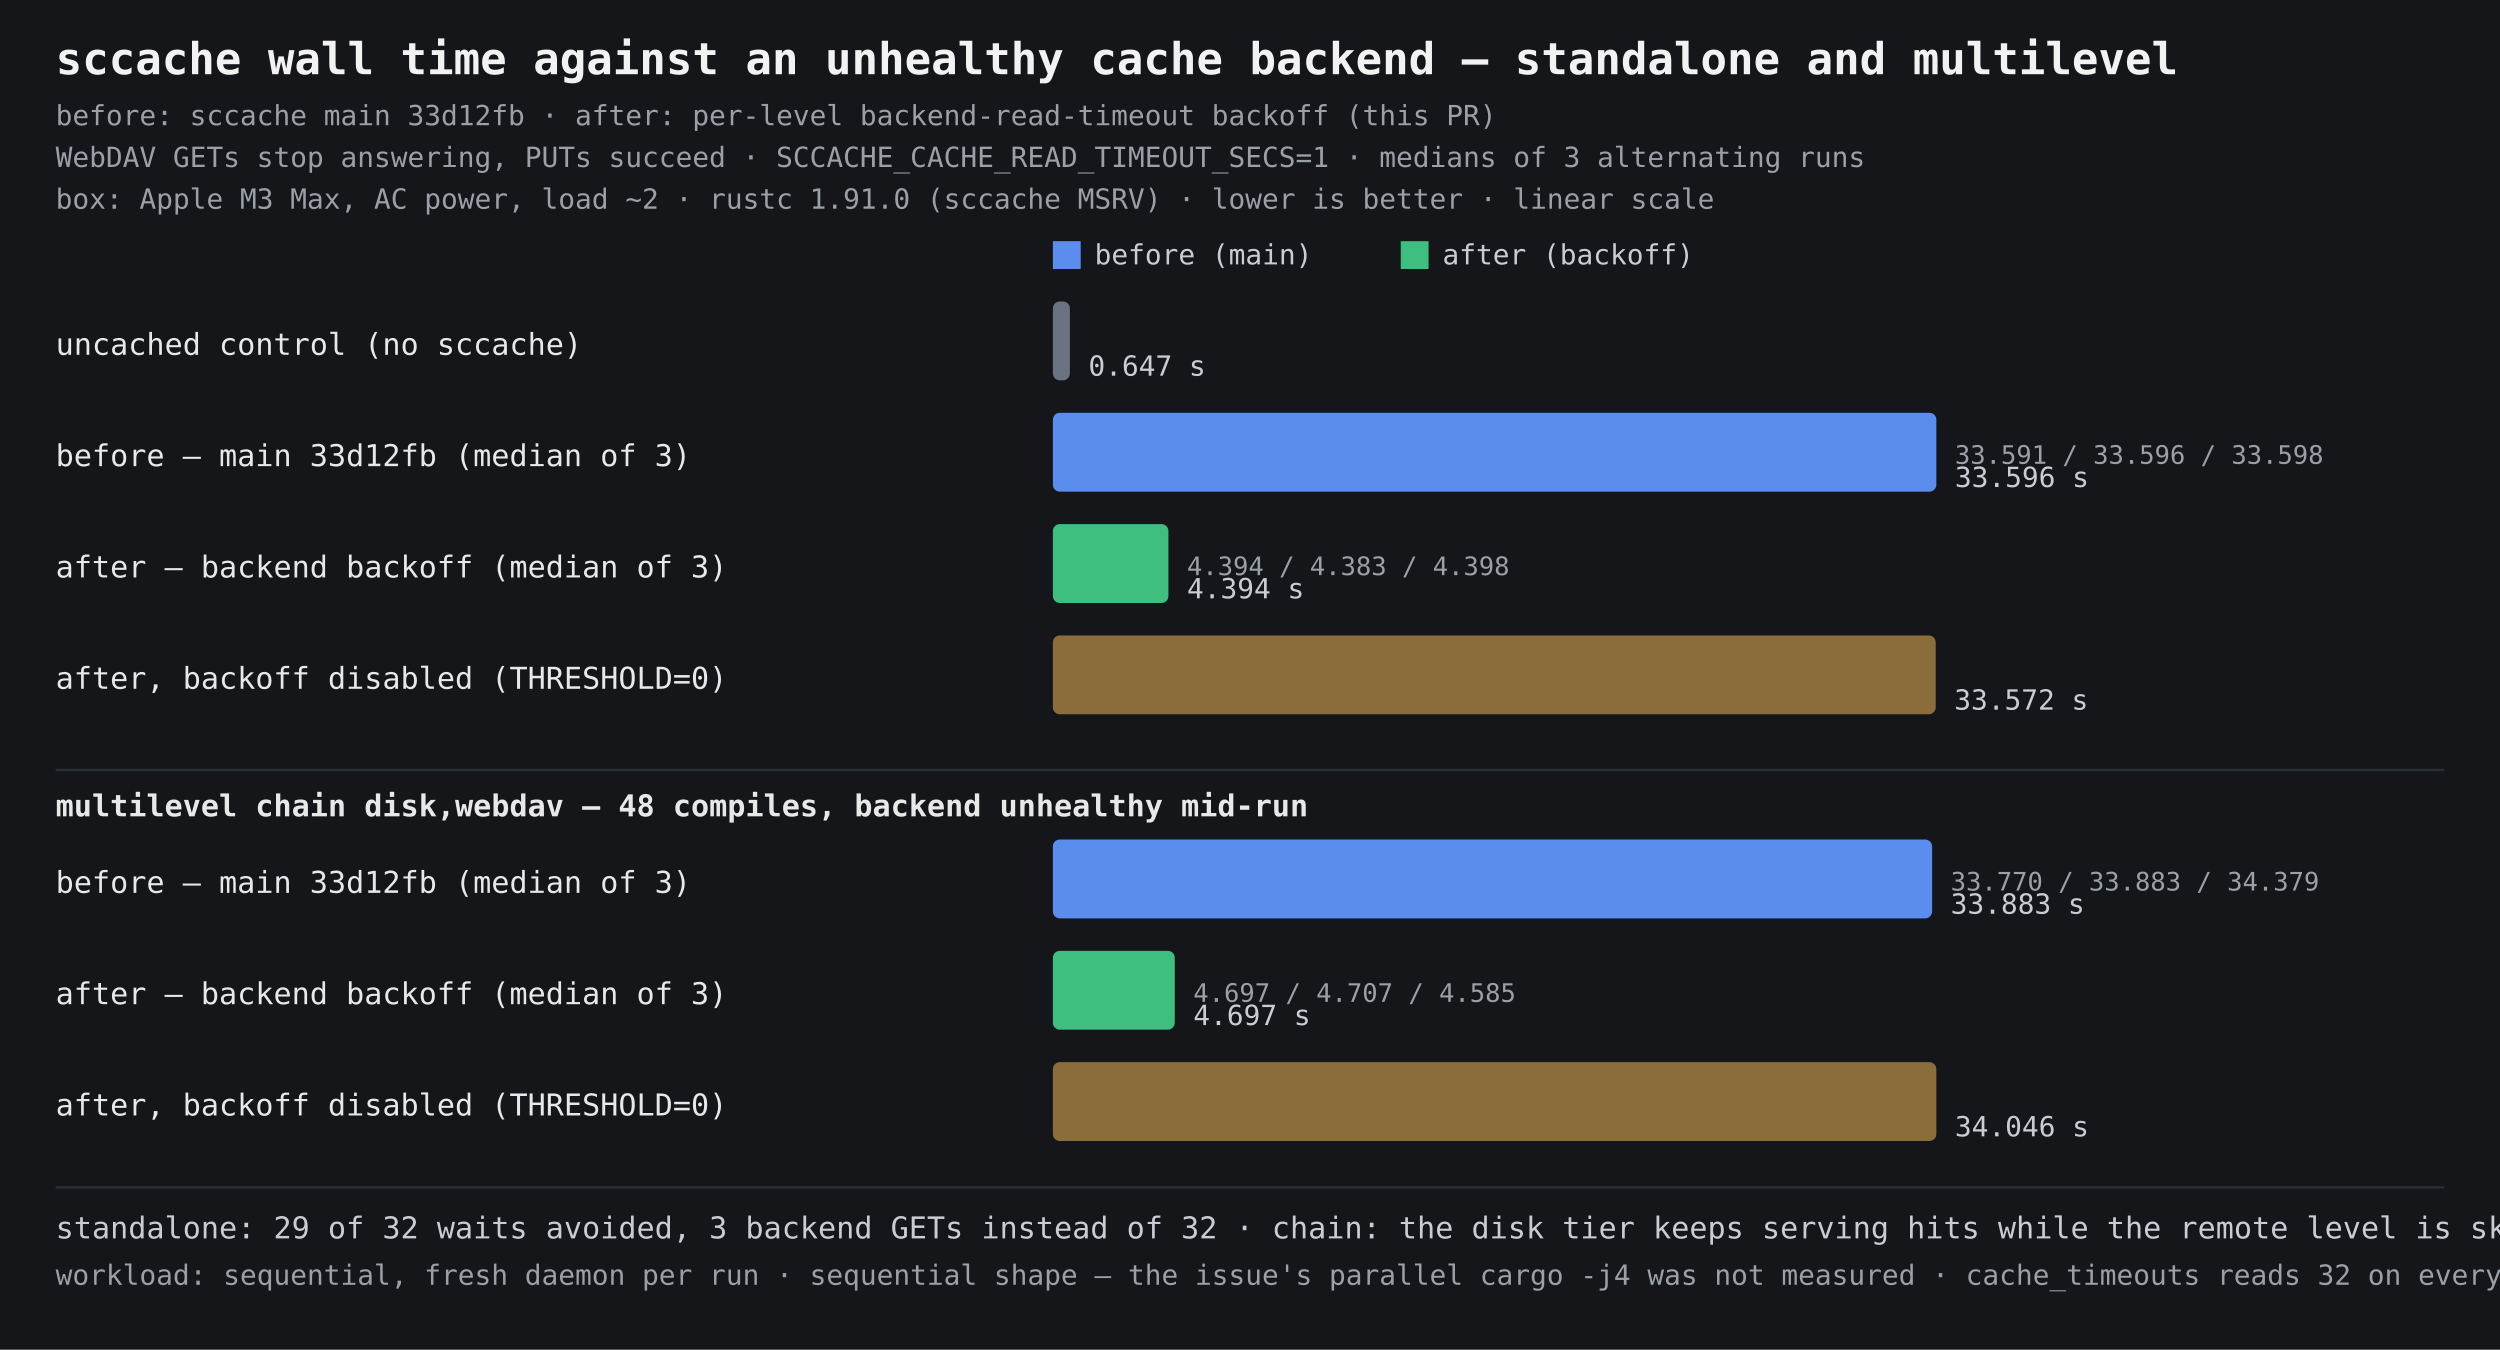
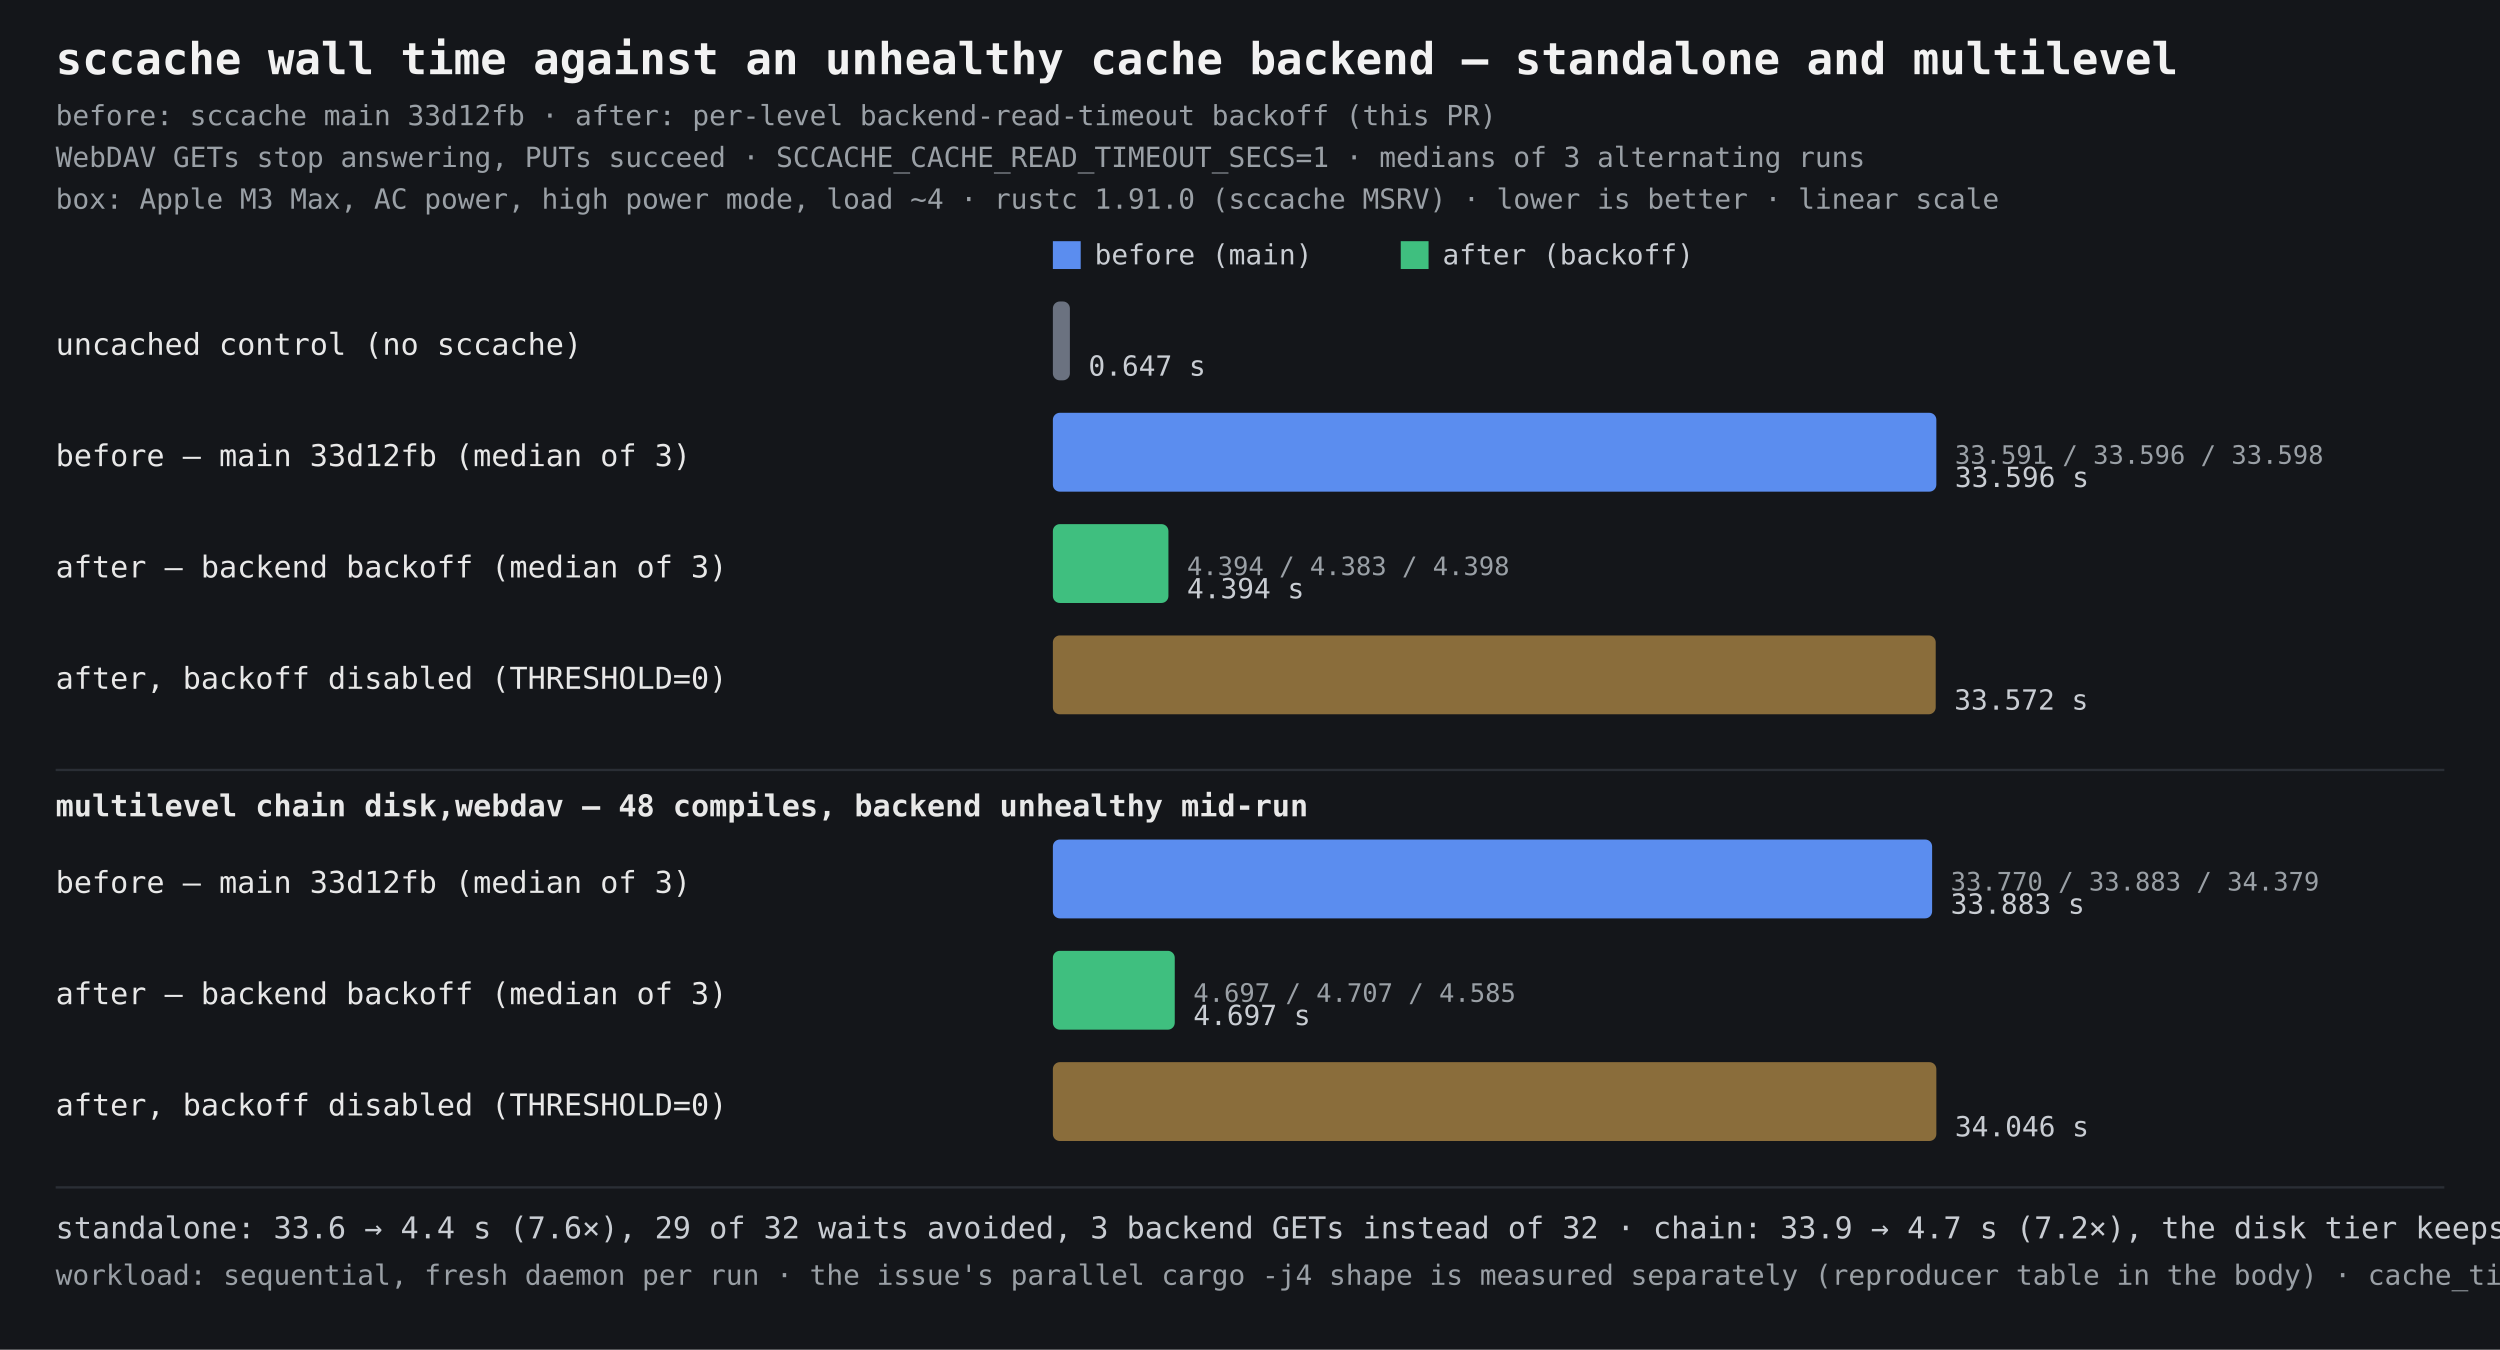
<svg xmlns="http://www.w3.org/2000/svg" width="1078" height="582" viewBox="0 0 1078 582" font-family="ui-monospace,Menlo,monospace">
  <rect width="1078" height="582" fill="#14161a" />
  <text x="24" y="32" fill="#f2f2f2" font-size="19" font-weight="bold">sccache wall time against an unhealthy cache backend — standalone and multilevel</text>
  <text x="24" y="54" fill="#9aa0a6" font-size="12">before: sccache main 33d12fb · after: per-level backend-read-timeout backoff (this PR)</text>
  <text x="24" y="72" fill="#9aa0a6" font-size="12">WebDAV GETs stop answering, PUTs succeed · SCCACHE_CACHE_READ_TIMEOUT_SECS=1 · medians of 3 alternating runs</text>
-   <text x="24" y="90" fill="#9aa0a6" font-size="12">box: Apple M3 Max, AC power, load ~2 · rustc 1.91.0 (sccache MSRV) · lower is better · linear scale</text>
+   <text x="24" y="90" fill="#9aa0a6" font-size="12">box: Apple M3 Max, AC power, high power mode, load ~4 · rustc 1.91.0 (sccache MSRV) · lower is better · linear scale</text>
  <rect x="454" y="104" width="12" height="12" fill="#5b8def" />
  <text x="472" y="114" fill="#c9cdd3" font-size="12">before (main)</text>
  <rect x="604" y="104" width="12" height="12" fill="#3fbf7f" />
  <text x="622" y="114" fill="#c9cdd3" font-size="12">after (backoff)</text>
  <text x="24" y="153" fill="#e8e8e8" font-size="13">uncached control (no sccache)</text>
  <rect x="454" y="130" width="7.336" height="34" fill="#6b7280" rx="3" />
  <text x="469.336" y="162" fill="#c9cdd3" font-size="12">0.647 s</text>
  <text x="24" y="201" fill="#e8e8e8" font-size="13">before — main 33d12fb (median of 3)</text>
  <rect x="454" y="178" width="380.952" height="34" fill="#5b8def" rx="3" />
  <text x="842.952" y="200" fill="#9aa0a6" font-size="11">33.591 / 33.596 / 33.598</text>
  <text x="842.952" y="210" fill="#c9cdd3" font-size="12">33.596 s</text>
  <text x="24" y="249" fill="#e8e8e8" font-size="13">after — backend backoff (median of 3)</text>
  <rect x="454" y="226" width="49.825" height="34" fill="#3fbf7f" rx="3" />
  <text x="511.825" y="248" fill="#9aa0a6" font-size="11">4.394 / 4.383 / 4.398</text>
  <text x="511.825" y="258" fill="#c9cdd3" font-size="12">4.394 s</text>
  <text x="24" y="297" fill="#e8e8e8" font-size="13">after, backoff disabled (THRESHOLD=0)</text>
  <rect x="454" y="274" width="380.68" height="34" fill="#8a6d3b" rx="3" />
  <text x="842.68" y="306" fill="#c9cdd3" font-size="12">33.572 s</text>
  <line x1="24" y1="332" x2="1054" y2="332" stroke="#2a2e35" />
  <text x="24" y="352" fill="#e8e8e8" font-size="13" font-weight="bold">multilevel chain disk,webdav — 48 compiles, backend unhealthy mid-run</text>
  <text x="24" y="385" fill="#e8e8e8" font-size="13">before — main 33d12fb (median of 3)</text>
  <rect x="454" y="362" width="379.129" height="34" fill="#5b8def" rx="3" />
  <text x="841.129" y="384" fill="#9aa0a6" font-size="11">33.770 / 33.883 / 34.379</text>
  <text x="841.129" y="394" fill="#c9cdd3" font-size="12">33.883 s</text>
  <text x="24" y="433" fill="#e8e8e8" font-size="13">after — backend backoff (median of 3)</text>
  <rect x="454" y="410" width="52.556" height="34" fill="#3fbf7f" rx="3" />
  <text x="514.556" y="432" fill="#9aa0a6" font-size="11">4.697 / 4.707 / 4.585</text>
  <text x="514.556" y="442" fill="#c9cdd3" font-size="12">4.697 s</text>
  <text x="24" y="481" fill="#e8e8e8" font-size="13">after, backoff disabled (THRESHOLD=0)</text>
  <rect x="454" y="458" width="380.952" height="34" fill="#8a6d3b" rx="3" />
  <text x="842.952" y="490" fill="#c9cdd3" font-size="12">34.046 s</text>
  <line x1="24" y1="512" x2="1054" y2="512" stroke="#2a2e35" />
-   <text x="24" y="534" fill="#c9cdd3" font-size="13">standalone: 29 of 32 waits avoided, 3 backend GETs instead of 32 · chain: the disk tier keeps serving hits while the remote level is skipped — 3 GETs instead of 32 cold lookups</text>
-   <text x="24" y="554" fill="#9aa0a6" font-size="12">workload: sequential, fresh daemon per run · sequential shape — the issue's parallel cargo -j4 was not measured · cache_timeouts reads 32 on every arm</text>
+   <text x="24" y="534" fill="#c9cdd3" font-size="13">standalone: 33.6 → 4.4 s (7.6×), 29 of 32 waits avoided, 3 backend GETs instead of 32 · chain: 33.9 → 4.7 s (7.2×), the disk tier keeps serving hits while the remote level is skipped</text>
+   <text x="24" y="554" fill="#9aa0a6" font-size="12">workload: sequential, fresh daemon per run · the issue's parallel cargo -j4 shape is measured separately (reproducer table in the body) · cache_timeouts reads 32 on every arm</text>
</svg>
